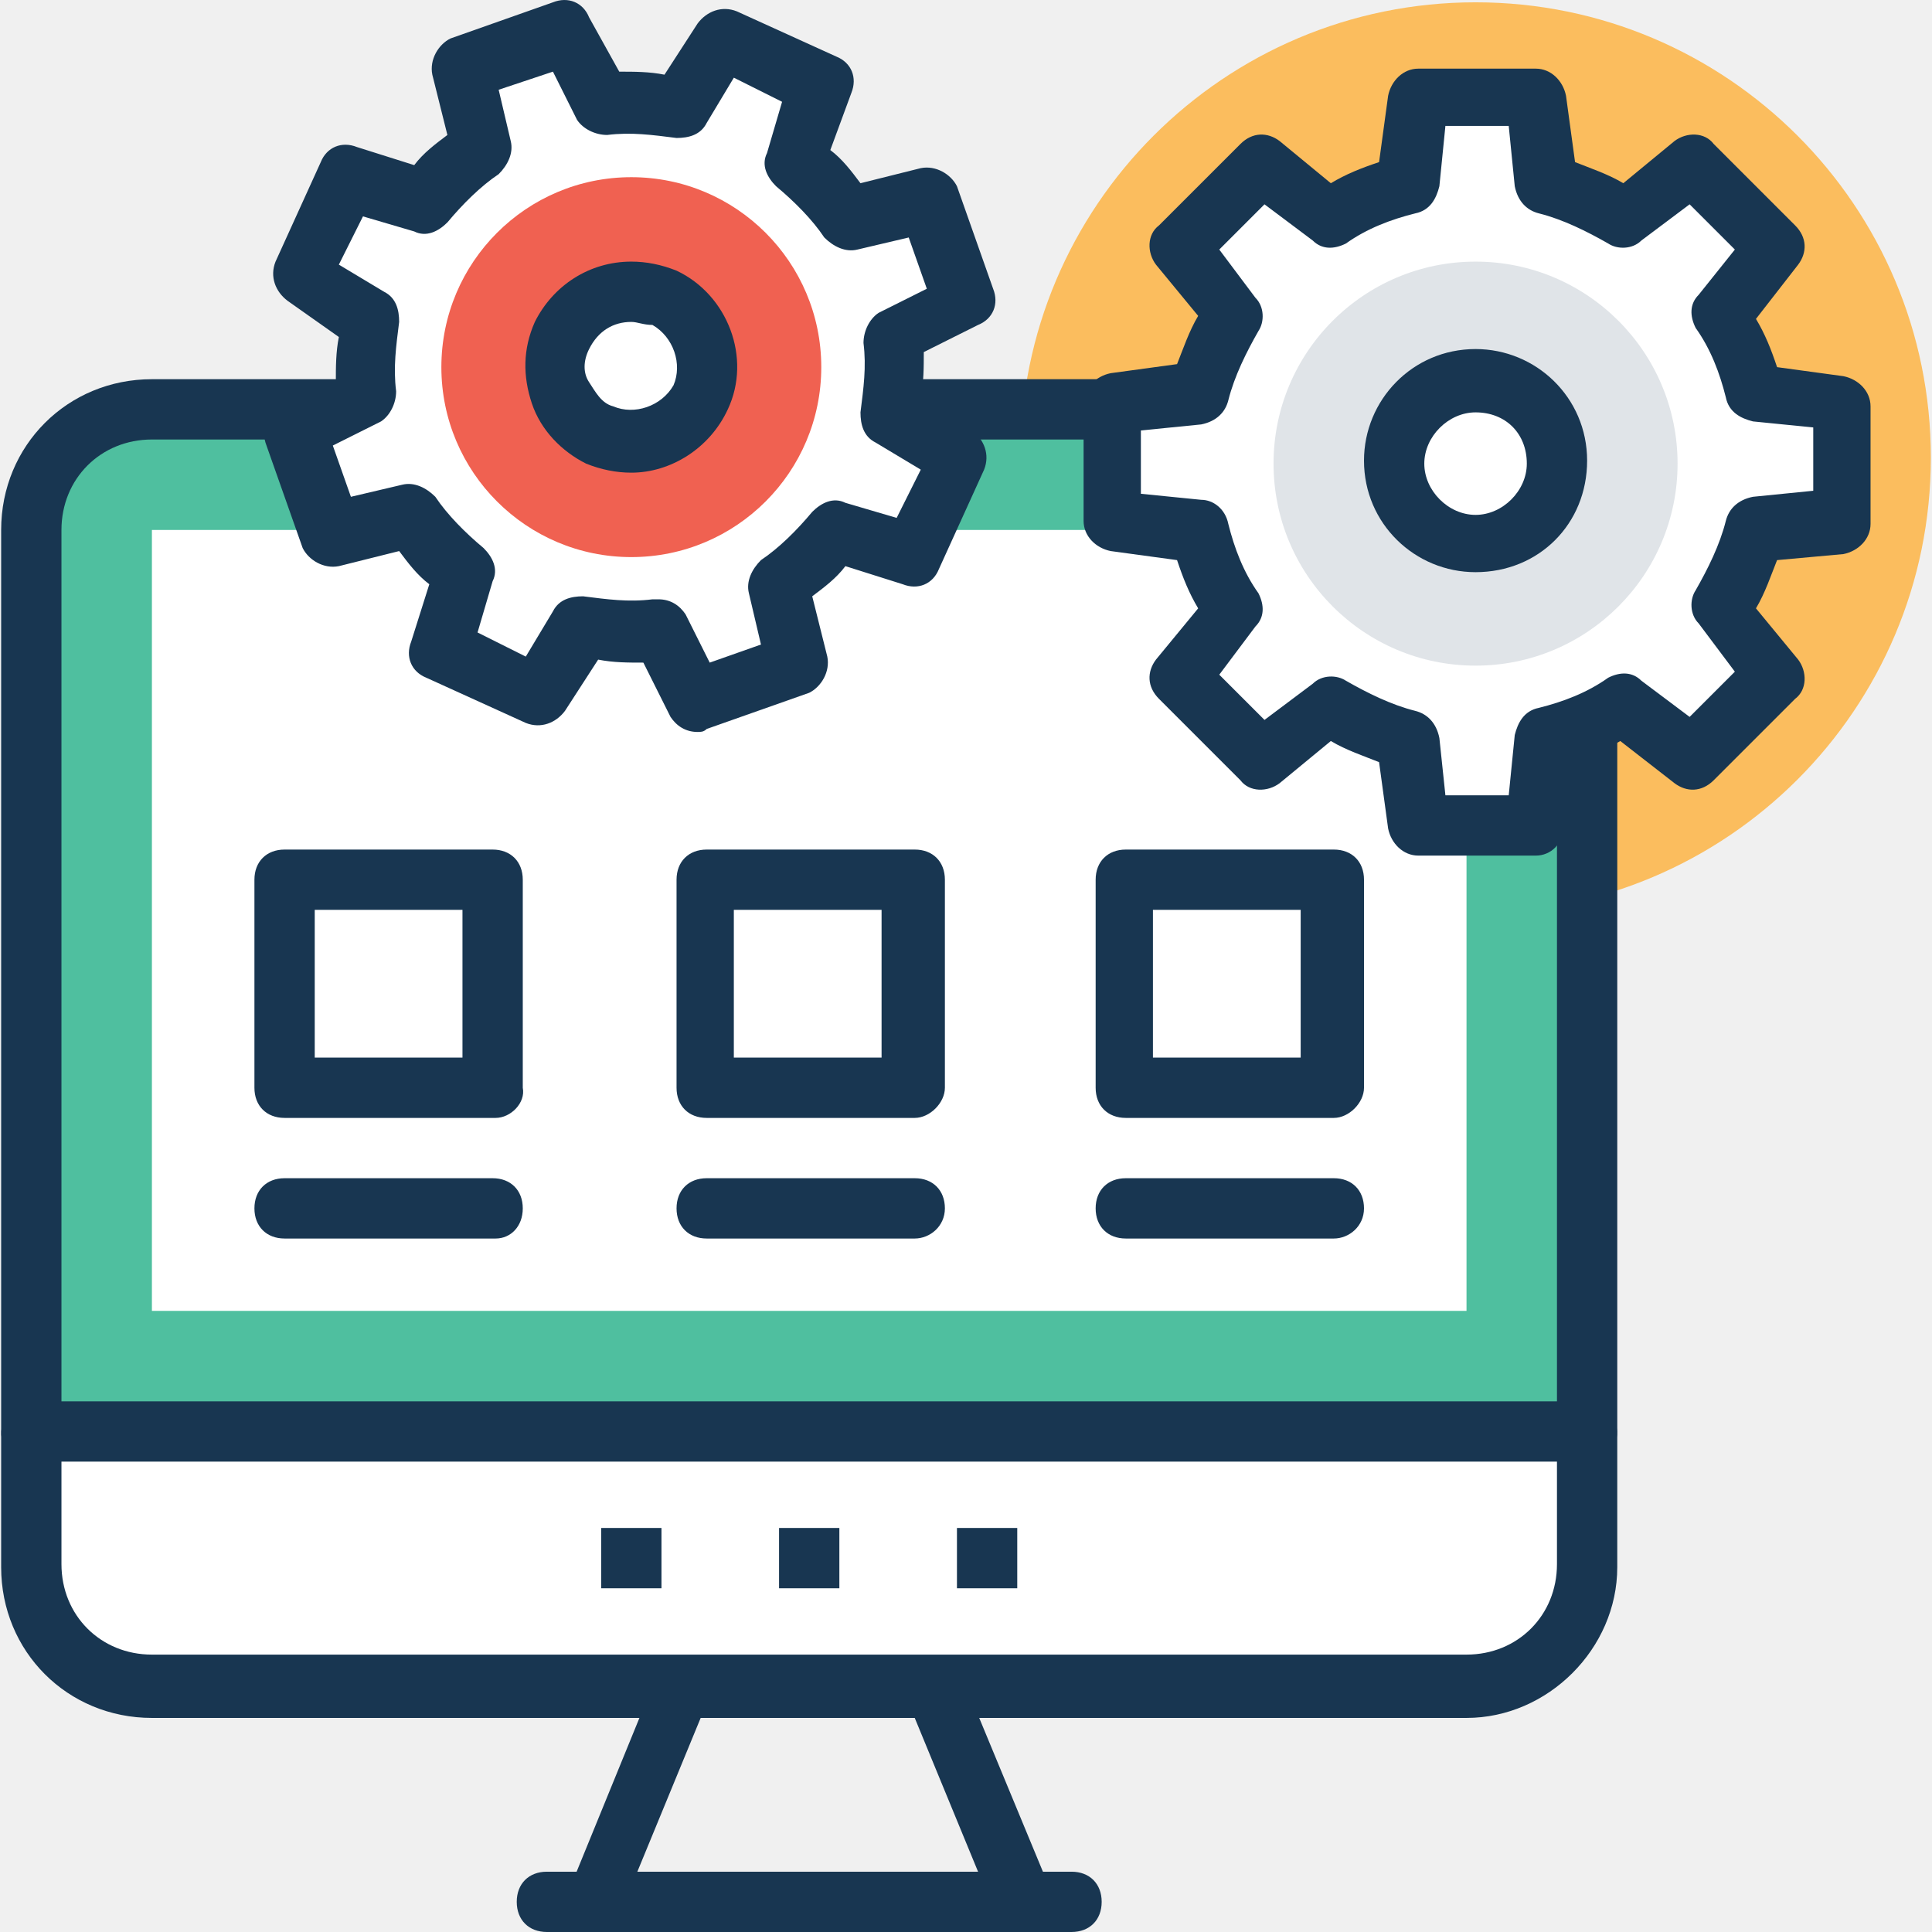
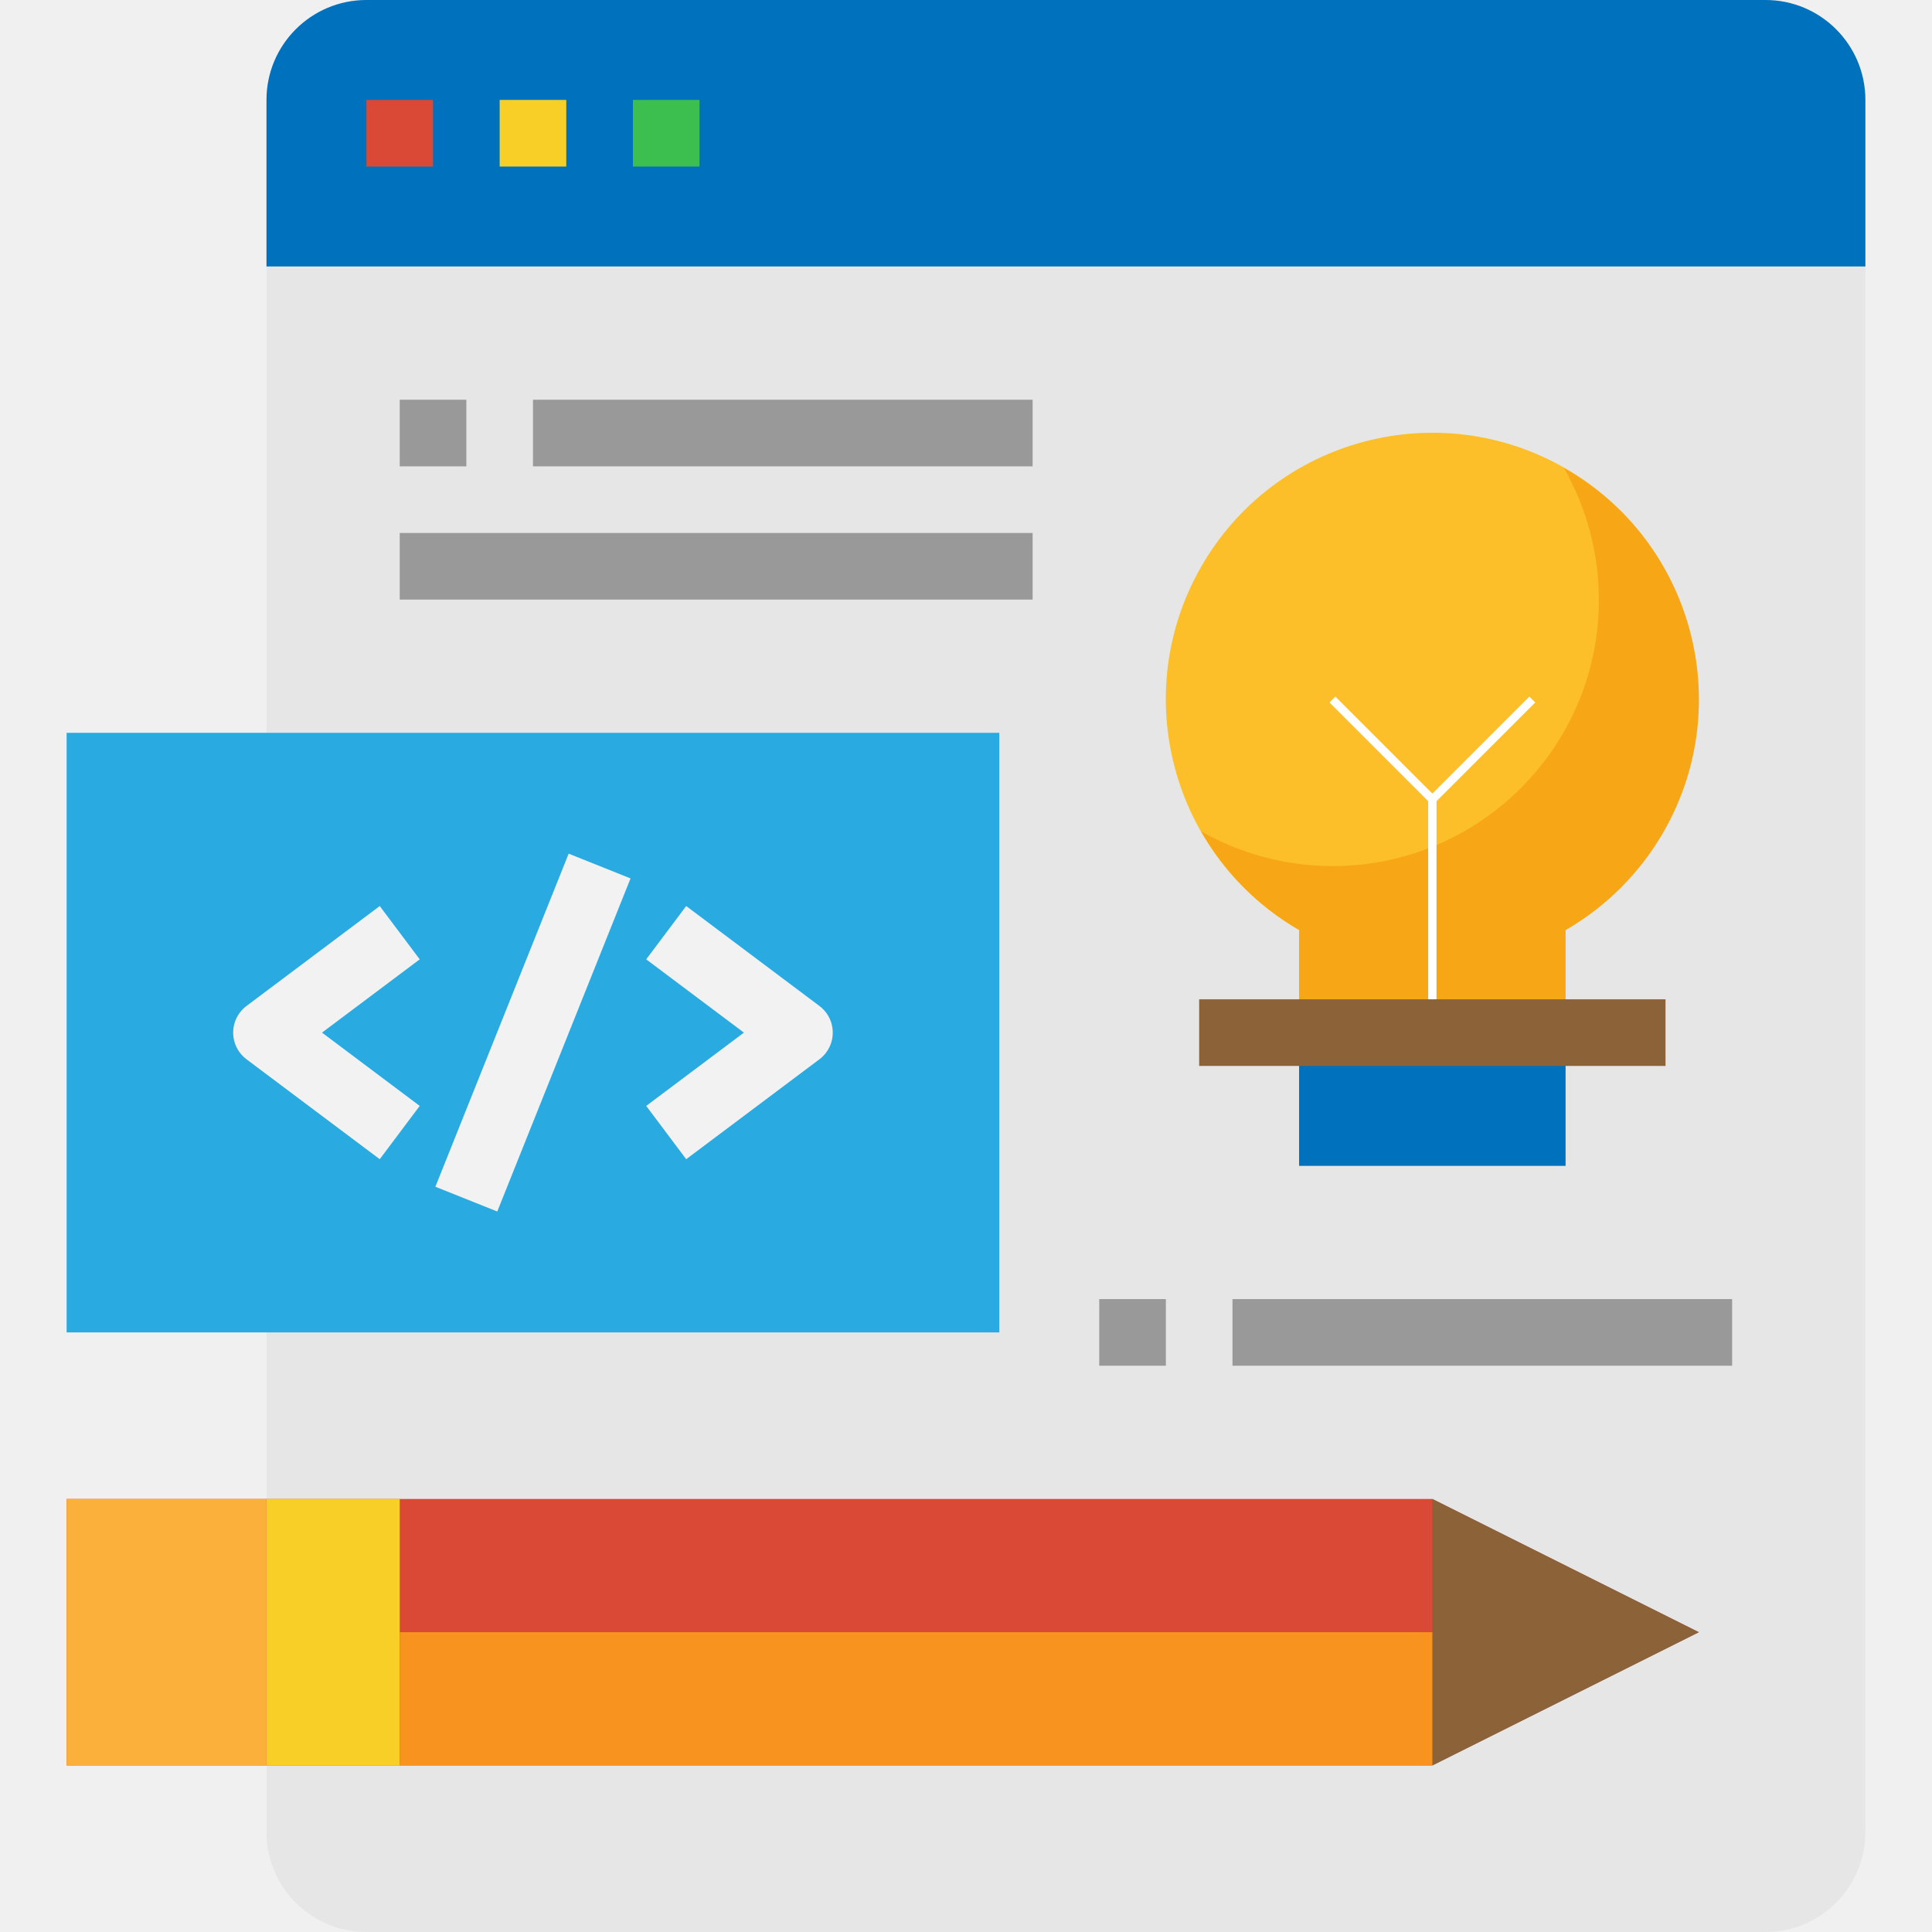
- <svg xmlns="http://www.w3.org/2000/svg" version="1.1" id="Capa_1" x="0px" y="0px" viewBox="0 0 504.727 504.727" style="enable-background:new 0 0 504.727 504.727;" xml:space="preserve">
-   <circle style="fill:#FBBD5E;" cx="385.483" cy="119.545" r="118.942" />
-   <path style="fill:#4FBF9F;" d="M414.628,373.97V138.45c0-17.329-14.178-31.508-31.508-31.508H39.686  c-17.329,0-31.508,14.178-31.508,31.508v235.52H414.628z" />
-   <path style="fill:#183651;" d="M414.628,381.847H8.179c-4.726,0-7.877-3.151-7.877-7.877V138.45  c0-22.055,17.329-39.385,39.385-39.385H383.12c22.055,0,39.385,17.329,39.385,39.385v235.52  C422.505,378.696,418.566,381.847,414.628,381.847z M16.056,366.093h390.695V138.45c0-13.391-10.24-23.631-23.631-23.631H39.686  c-13.391,0-23.631,10.24-23.631,23.631V366.093z" />
+ <svg xmlns="http://www.w3.org/2000/svg" version="1.1" id="Capa_1" x="0px" y="0px" viewBox="0 0 464 464" style="enable-background:new 0 0 464 464;" xml:space="preserve">
+   <path style="fill:#E6E6E6;" d="M112,464H88c-13.255,0-24-10.745-24-24l0,0V24C64,10.745,74.745,0,88,0h336c13.255,0,24,10.745,24,24  v416c0,13.255-10.745,24-24,24l0,0H112z" />
+   <path style="fill:#0071BC;" d="M88,0h336c13.255,0,24,10.745,24,24v40l0,0H64l0,0V24C64,10.745,74.745,0,88,0z" />
+   <path style="fill:#DA4836;" d="M88,24h16v16H88V24z" />
+   <path style="fill:#F8CF26;" d="M120,24h16v16h-16V24z" />
+   <path style="fill:#3DBF50;" d="M152,24h16v16h-16V24z" />
+   <path style="fill:#29ABE2;" d="M16,176h224v144H16V176z" />
  <g>
-     <rect x="39.686" y="138.45" style="fill:#FFFFFF;" width="343.434" height="204.012" />
-     <path style="fill:#FFFFFF;" d="M8.179,373.97v34.658c0,17.329,14.178,31.508,31.508,31.508H383.12   c17.329,0,31.508-14.178,31.508-31.508V373.97H8.179z" />
+     <path style="fill:#999999;" d="M96,128h152v16H96V128z" />
+     <path style="fill:#999999;" d="M128,96h120v16H128V96z" />
+     <path style="fill:#999999;" d="M96,96h16v16H96V96z" />
+     <path style="fill:#999999;" d="M296,312h120v16H296V312z" />
+     <path style="fill:#999999;" d="M264,312h16v16h-16V312z" />
  </g>
  <g>
-     <path style="fill:#183651;" d="M383.12,448.801H39.686c-22.055,0-39.385-17.329-39.385-39.385v-34.658   c0-4.726,3.151-7.877,7.877-7.877h406.449c4.726,0,7.877,3.151,7.877,7.877v34.658C422.505,430.684,404.388,448.801,383.12,448.801   z M16.056,381.847v26.782c0,13.391,10.24,23.631,23.631,23.631H383.12c13.391,0,23.631-10.24,23.631-23.631v-26.782H16.056z" />
-     <path style="fill:#183651;" d="M267.33,504.727L267.33,504.727H155.477c-2.363,0-4.726-1.575-6.302-3.151   c-1.575-2.363-1.575-4.726-0.788-7.089l22.843-55.926c1.575-3.151,3.938-4.726,7.089-4.726h66.166c3.151,0,6.302,1.575,7.089,4.726   l22.843,55.138c0.788,1.575,1.575,2.363,1.575,4.726C275.206,501.576,272.056,504.727,267.33,504.727z M166.505,488.973h89.009   l-16.542-40.172h-55.926L166.505,488.973z" />
+     <path style="fill:#F2F2F2;" d="M91.2,278.4l-32-24c-3.535-2.651-4.251-7.665-1.6-11.2c0.455-0.606,0.994-1.145,1.6-1.6l32-24   l9.6,12.8L77.336,248l23.464,17.6L91.2,278.4z" />
+     <path style="fill:#F2F2F2;" d="M164.8,278.4l-9.6-12.8l23.464-17.6L155.2,230.4l9.6-12.8l32,24c3.535,2.651,4.251,7.665,1.6,11.2   c-0.455,0.606-0.994,1.145-1.6,1.6L164.8,278.4z" />
+     <path style="fill:#F2F2F2;" d="M104.566,285.013l32.007-79.994l14.862,5.947l-32.007,79.994L104.566,285.013z" />
  </g>
-   <path style="fill:#183651;" d="M279.933,504.727H142.874c-4.726,0-7.877-3.151-7.877-7.877s3.151-7.877,7.877-7.877h137.058  c4.726,0,7.877,3.151,7.877,7.877S284.659,504.727,279.933,504.727z" />
-   <rect x="74.345" y="229.034" style="fill:#FFFFFF;" width="54.351" height="54.351" />
-   <path style="fill:#183651;" d="M129.483,292.05H74.345c-4.726,0-7.877-3.151-7.877-7.877v-54.351c0-4.726,3.151-7.877,7.877-7.877  h54.351c4.726,0,7.877,3.151,7.877,7.877v54.351C137.36,288.111,133.422,292.05,129.483,292.05z M82.222,276.296h38.597v-38.597  H82.222V276.296z" />
-   <rect x="183.834" y="229.034" style="fill:#FFFFFF;" width="54.351" height="54.351" />
-   <path style="fill:#183651;" d="M238.973,292.05h-54.351c-4.726,0-7.877-3.151-7.877-7.877v-54.351c0-4.726,3.151-7.877,7.877-7.877  h54.351c4.726,0,7.877,3.151,7.877,7.877v54.351C246.85,288.111,242.911,292.05,238.973,292.05z M191.711,276.296h38.597v-38.597  h-38.597V276.296z" />
-   <rect x="293.323" y="229.034" style="fill:#FFFFFF;" width="54.351" height="54.351" />
-   <path style="fill:#183651;" d="M348.462,292.05h-54.351c-4.726,0-7.877-3.151-7.877-7.877v-54.351c0-4.726,3.151-7.877,7.877-7.877  h54.351c4.726,0,7.877,3.151,7.877,7.877v54.351C356.339,288.111,352.4,292.05,348.462,292.05z M301.2,276.296h38.597v-38.597H301.2  V276.296z" />
-   <path style="fill:#183651;" d="M129.483,323.558H74.345c-4.726,0-7.877-3.151-7.877-7.877c0-4.726,3.151-7.877,7.877-7.877h54.351  c4.726,0,7.877,3.151,7.877,7.877C136.573,320.407,133.422,323.558,129.483,323.558z" />
-   <path style="fill:#183651;" d="M238.973,323.558h-54.351c-4.726,0-7.877-3.151-7.877-7.877c0-4.726,3.151-7.877,7.877-7.877h54.351  c4.726,0,7.877,3.151,7.877,7.877C246.85,320.407,242.911,323.558,238.973,323.558z" />
+   <path style="fill:#FCBF29;" d="M312,248v-24.632c-30.611-17.673-41.099-56.815-23.426-87.426  c17.673-30.611,56.815-41.099,87.426-23.426s41.099,56.815,23.426,87.426c-5.617,9.729-13.696,17.808-23.426,23.426V248H312z" />
+   <path style="fill:#0071BC;" d="M312,248h64v32h-64V248z" />
+   <path style="opacity:0.5;fill:#F28D01;enable-background:new    ;" d="M320,208c35.315,0.03,63.968-28.574,63.998-63.89  c0.009-11.123-2.882-22.055-8.39-31.718c30.707,17.407,41.489,56.411,24.082,87.118c-5.626,9.924-13.806,18.162-23.69,23.858V248  h-64v-24.632c-9.804-5.699-17.931-13.884-23.56-23.728C298.054,205.123,308.932,208.004,320,208z" />
  <g>
-     <path style="fill:#183651;" d="M348.462,323.558h-54.351c-4.726,0-7.877-3.151-7.877-7.877c0-4.726,3.151-7.877,7.877-7.877h54.351   c4.726,0,7.877,3.151,7.877,7.877C356.339,320.407,352.4,323.558,348.462,323.558z" />
-     <rect x="157.053" y="399.176" style="fill:#183651;" width="15.754" height="15.754" />
-     <rect x="203.526" y="399.176" style="fill:#183651;" width="15.754" height="15.754" />
-     <rect x="250" y="399.176" style="fill:#183651;" width="15.754" height="15.754" />
+     <path style="fill:none;stroke:#FFFFFF;stroke-width:2;stroke-linejoin:round;" d="M344,248v-56" />
+     <path style="fill:none;stroke:#FFFFFF;stroke-width:2;stroke-linejoin:round;" d="M368,168l-24,24l-24-24" />
  </g>
-   <path style="fill:#FFFFFF;" d="M238.973,145.539l11.815-25.994l-18.117-10.24c1.575-7.089,1.575-14.178,0.788-20.48l18.905-9.452  l-9.452-26.782l-20.48,4.726c-3.938-5.514-8.665-11.028-14.178-14.966l6.302-19.692L188.56,10.844l-10.24,17.329  c-7.089-1.575-14.178-1.575-20.48-0.788l-9.452-18.905l-26.782,9.452l4.726,20.48c-5.514,3.938-11.028,8.665-14.966,14.178  l-20.48-6.302L79.071,72.284l18.117,11.028c-1.575,7.089-1.575,14.178-0.788,20.48l-18.905,9.452l9.452,26.782l20.48-4.726  c3.938,5.514,8.665,11.028,14.178,14.966l-6.302,19.692l25.994,11.815l11.028-18.117c7.089,1.575,14.178,1.575,20.48,0.788  l9.452,18.905l26.782-9.452l-4.726-20.48c5.514-3.938,11.028-8.665,14.966-14.178L238.973,145.539z" />
-   <path style="fill:#183651;" d="M182.259,191.225c-3.151,0-5.514-1.575-7.089-3.938l-7.089-14.178c-3.938,0-7.877,0-11.815-0.788  l-8.665,13.391c-2.363,3.151-6.302,4.726-10.24,3.151l-25.994-11.815c-3.938-1.575-5.514-5.514-3.938-9.452l4.726-14.966  c-3.151-2.363-5.514-5.514-7.877-8.665l-15.754,3.938c-3.938,0.788-7.877-1.575-9.452-4.726l-9.452-26.782  c-1.575-3.938,0-7.877,3.938-9.452l14.178-7.089c0-3.938,0-7.877,0.788-11.815l-13.391-9.452c-3.151-2.363-4.726-6.302-3.151-10.24  l11.815-25.994c1.575-3.938,5.514-5.514,9.452-3.938l14.966,4.726c2.363-3.151,5.514-5.514,8.665-7.877l-3.938-15.754  c-0.788-3.938,1.575-7.877,4.726-9.452l26.782-9.452c3.938-1.575,7.877,0,9.452,3.938l7.877,14.178c3.938,0,7.877,0,11.815,0.788  l8.665-13.391c2.363-3.151,6.302-4.726,10.24-3.151l25.994,11.815c3.938,1.575,5.514,5.514,3.938,9.452l-5.514,14.966  c3.151,2.363,5.514,5.514,7.877,8.665l15.754-3.938c3.938-0.788,7.877,1.575,9.452,4.726l9.452,26.782  c1.575,3.938,0,7.877-3.938,9.452l-14.178,7.089c0,3.938,0,7.877-0.788,11.815l13.391,8.665c3.151,2.363,4.726,6.302,3.151,10.24  l-11.815,25.994c-1.575,3.938-5.514,5.514-9.452,3.938l-14.966-4.726c-2.363,3.151-5.514,5.514-8.665,7.877l3.938,15.754  c0.788,3.938-1.575,7.877-4.726,9.452l-26.782,9.452C183.834,191.225,183.046,191.225,182.259,191.225z M172.019,156.567  c3.151,0,5.514,1.575,7.089,3.938l6.302,12.603l13.391-4.726l-3.151-13.391c-0.788-3.151,0.788-6.302,3.151-8.665  c4.726-3.151,9.452-7.877,13.391-12.603c2.363-2.363,5.514-3.938,8.665-2.363l13.391,3.938l6.302-12.603l-11.815-7.089  c-3.151-1.575-3.938-4.726-3.938-7.877c0.788-6.302,1.575-11.815,0.788-18.117c0-3.151,1.575-6.302,3.938-7.877l12.603-6.302  l-4.726-13.391l-13.391,3.151c-3.151,0.788-6.302-0.788-8.665-3.151c-3.151-4.726-7.877-9.452-12.603-13.391  c-2.363-2.363-3.938-5.514-2.363-8.665l3.938-13.391l-12.603-6.302l-7.089,11.815c-1.575,3.151-4.726,3.938-7.877,3.938  c-6.302-0.788-11.815-1.575-18.117-0.788c-3.151,0-6.302-1.575-7.877-3.938l-6.302-12.603l-14.178,4.726l3.151,13.391  c0.788,3.151-0.788,6.302-3.151,8.665c-4.726,3.151-9.452,7.877-13.391,12.603c-2.363,2.363-5.514,3.938-8.665,2.363L94.825,56.53  l-6.302,12.603l11.815,7.089c3.151,1.575,3.938,4.726,3.938,7.877c-0.788,6.302-1.575,11.815-0.788,18.117  c0,3.151-1.575,6.302-3.938,7.877l-12.603,6.302l4.726,13.391l13.391-3.151c3.151-0.788,6.302,0.788,8.665,3.151  c3.151,4.726,7.877,9.452,12.603,13.391c2.363,2.363,3.938,5.514,2.363,8.665l-3.938,13.391l12.603,6.302l7.089-11.815  c1.575-3.151,4.726-3.938,7.877-3.938c6.302,0.788,11.815,1.575,18.117,0.788C172.019,156.567,172.019,156.567,172.019,156.567z" />
-   <circle style="fill:#F06151;" cx="164.93" cy="95.914" r="49.625" />
-   <circle style="fill:#FFFFFF;" cx="164.93" cy="95.914" r="19.692" />
-   <path style="fill:#183651;" d="M164.93,123.484c-3.938,0-7.877-0.788-11.815-2.363c-6.302-3.151-11.815-8.665-14.178-15.754  c-2.363-7.089-2.363-14.178,0.788-21.268c4.726-9.452,14.178-15.754,25.206-15.754c3.938,0,7.877,0.788,11.815,2.363  c13.391,6.302,19.692,22.843,13.391,36.234C185.41,117.182,175.17,123.484,164.93,123.484z M164.93,84.099  c-4.726,0-8.665,2.363-11.028,7.089c-1.575,3.151-1.575,6.302,0,8.665c1.575,2.363,3.151,5.514,6.302,6.302  c5.514,2.363,12.603,0,15.754-5.514c2.363-5.514,0-12.603-5.514-15.754C168.08,84.887,166.505,84.099,164.93,84.099z" />
-   <path style="fill:#FFFFFF;" d="M480.794,136.087v-30.72l-22.843-2.363c-1.575-7.089-4.726-14.178-8.665-20.48l14.178-18.117  l-21.268-21.268L424.08,57.318c-6.302-3.938-13.391-6.302-20.48-8.665l-2.363-22.843h-30.72l-2.363,22.843  c-7.089,1.575-14.178,4.726-20.48,8.665l-18.117-14.178L308.29,64.407l14.178,18.117c-3.938,6.302-6.302,13.391-8.665,20.48  l-22.843,2.363v30.72l22.843,2.363c1.575,7.089,4.726,14.178,8.665,20.48l-14.178,18.117l21.268,21.268l18.117-14.178  c6.302,3.938,13.391,6.302,20.48,8.665l2.363,22.843h30.72l2.363-22.843c7.089-1.575,14.178-4.726,20.48-8.665l18.117,14.178  l21.268-21.268l-14.178-18.117c3.938-6.302,6.302-13.391,8.665-20.48L480.794,136.087z" />
-   <path style="fill:#183651;" d="M401.237,223.521h-30.72c-3.938,0-7.089-3.151-7.877-7.089l-2.363-17.329  c-3.938-1.575-8.665-3.151-12.603-5.514l-13.391,11.028c-3.151,2.363-7.877,2.363-10.24-0.788l-21.268-21.268  c-3.151-3.151-3.151-7.089-0.788-10.24l11.028-13.391c-2.363-3.938-3.938-7.877-5.514-12.603l-17.329-2.363  c-3.938-0.788-7.089-3.938-7.089-7.877v-30.72c0-3.938,3.151-7.089,7.089-7.877l17.329-2.363c1.575-3.938,3.151-8.665,5.514-12.603  l-11.028-13.391c-2.363-3.151-2.363-7.877,0.788-10.24l21.268-21.268c3.151-3.151,7.089-3.151,10.24-0.788l13.391,11.028  c3.938-2.363,7.877-3.938,12.603-5.514l2.363-17.329c0.788-3.938,3.938-7.089,7.877-7.089h30.72c3.938,0,7.089,3.151,7.877,7.089  l2.363,17.329c3.938,1.575,8.665,3.151,12.603,5.514l13.391-11.028c3.151-2.363,7.877-2.363,10.24,0.788l21.268,21.268  c3.151,3.151,3.151,7.089,0.788,10.24l-11.028,14.178c2.363,3.938,3.938,7.877,5.514,12.603l17.329,2.363  c3.938,0.788,7.089,3.938,7.089,7.877v30.72c0,3.938-3.151,7.089-7.089,7.877l-17.329,1.575c-1.575,3.938-3.151,8.665-5.514,12.603  l11.028,13.391c2.363,3.151,2.363,7.877-0.788,10.24l-21.268,21.268c-3.151,3.151-7.089,3.151-10.24,0.788l-14.178-11.028  c-3.938,2.363-7.877,3.938-12.603,5.514l-2.363,17.329C408.326,220.37,405.176,223.521,401.237,223.521z M377.606,207.767h16.542  l1.575-15.754c0.788-3.151,2.363-6.302,6.302-7.089c6.302-1.575,12.603-3.938,18.117-7.877c3.151-1.575,6.302-1.575,8.665,0.788  l12.603,9.452l11.815-11.815l-9.452-12.603c-2.363-2.363-2.363-6.302-0.788-8.665c3.151-5.514,6.302-11.815,7.877-18.117  c0.788-3.151,3.151-5.514,7.089-6.302l15.754-1.575v-16.542l-15.754-1.575c-3.151-0.788-6.302-2.363-7.089-6.302  c-1.575-6.302-3.938-12.603-7.877-18.117c-1.575-3.151-1.575-6.302,0.788-8.665l9.452-11.815L441.41,53.379l-12.603,9.452  c-2.363,2.363-6.302,2.363-8.665,0.788c-5.514-3.151-11.815-6.302-18.117-7.877c-3.151-0.788-5.514-3.151-6.302-7.089l-1.575-15.754  h-16.542l-1.575,15.754c-0.788,3.151-2.363,6.302-6.302,7.089c-6.302,1.575-12.603,3.938-18.117,7.877  c-3.151,1.575-6.302,1.575-8.665-0.788l-12.603-9.452L318.53,65.194l9.452,12.603c2.363,2.363,2.363,6.302,0.788,8.665  c-3.151,5.514-6.302,11.815-7.877,18.117c-0.788,3.151-3.151,5.514-7.089,6.302l-15.754,1.575v16.542l15.754,1.575  c3.151,0,6.302,2.363,7.089,6.302c1.575,6.302,3.938,12.603,7.877,18.117c1.575,3.151,1.575,6.302-0.788,8.665l-9.452,12.603  l11.815,11.815l12.603-9.452c2.363-2.363,6.302-2.363,8.665-0.788c5.514,3.151,11.815,6.302,18.117,7.877  c3.151,0.788,5.514,3.151,6.302,7.089L377.606,207.767z" />
-   <circle style="fill:#E0E4E8;" cx="385.483" cy="121.121" r="52.775" />
-   <circle style="fill:#FFFFFF;" cx="385.483" cy="121.121" r="21.268" />
-   <path style="fill:#183651;" d="M385.483,149.478c-15.754,0-29.145-12.603-29.145-29.145c0-15.754,12.603-29.145,29.145-29.145  c15.754,0,29.145,12.603,29.145,29.145C414.628,136.874,402.025,149.478,385.483,149.478z M385.483,107.73  c-7.089,0-13.391,6.302-13.391,13.391c0,7.089,6.302,13.391,13.391,13.391s13.391-6.302,13.391-13.391  C398.874,113.244,393.36,107.73,385.483,107.73z" />
+   <path style="fill:#8C6239;" d="M288,240h112v16H288V240z" />
+   <path style="fill:#DA4836;" d="M344,424l64-32l-64-32H16v64H344z" />
+   <path style="fill:#F8CF26;" d="M64,360h32v64H64V360z" />
+   <path style="fill:#FBB03B;" d="M16,360h48v64H16V360z" />
+   <path style="fill:#8C6239;" d="M344,360l64,32l-64,32V360z" />
+   <path style="fill:#F7931E;" d="M96,392h248v32H96V392z" />
  <g>
</g>
  <g>
</g>
  <g>
</g>
  <g>
</g>
  <g>
</g>
  <g>
</g>
  <g>
</g>
  <g>
</g>
  <g>
</g>
  <g>
</g>
  <g>
</g>
  <g>
</g>
  <g>
</g>
  <g>
</g>
  <g>
</g>
</svg>
